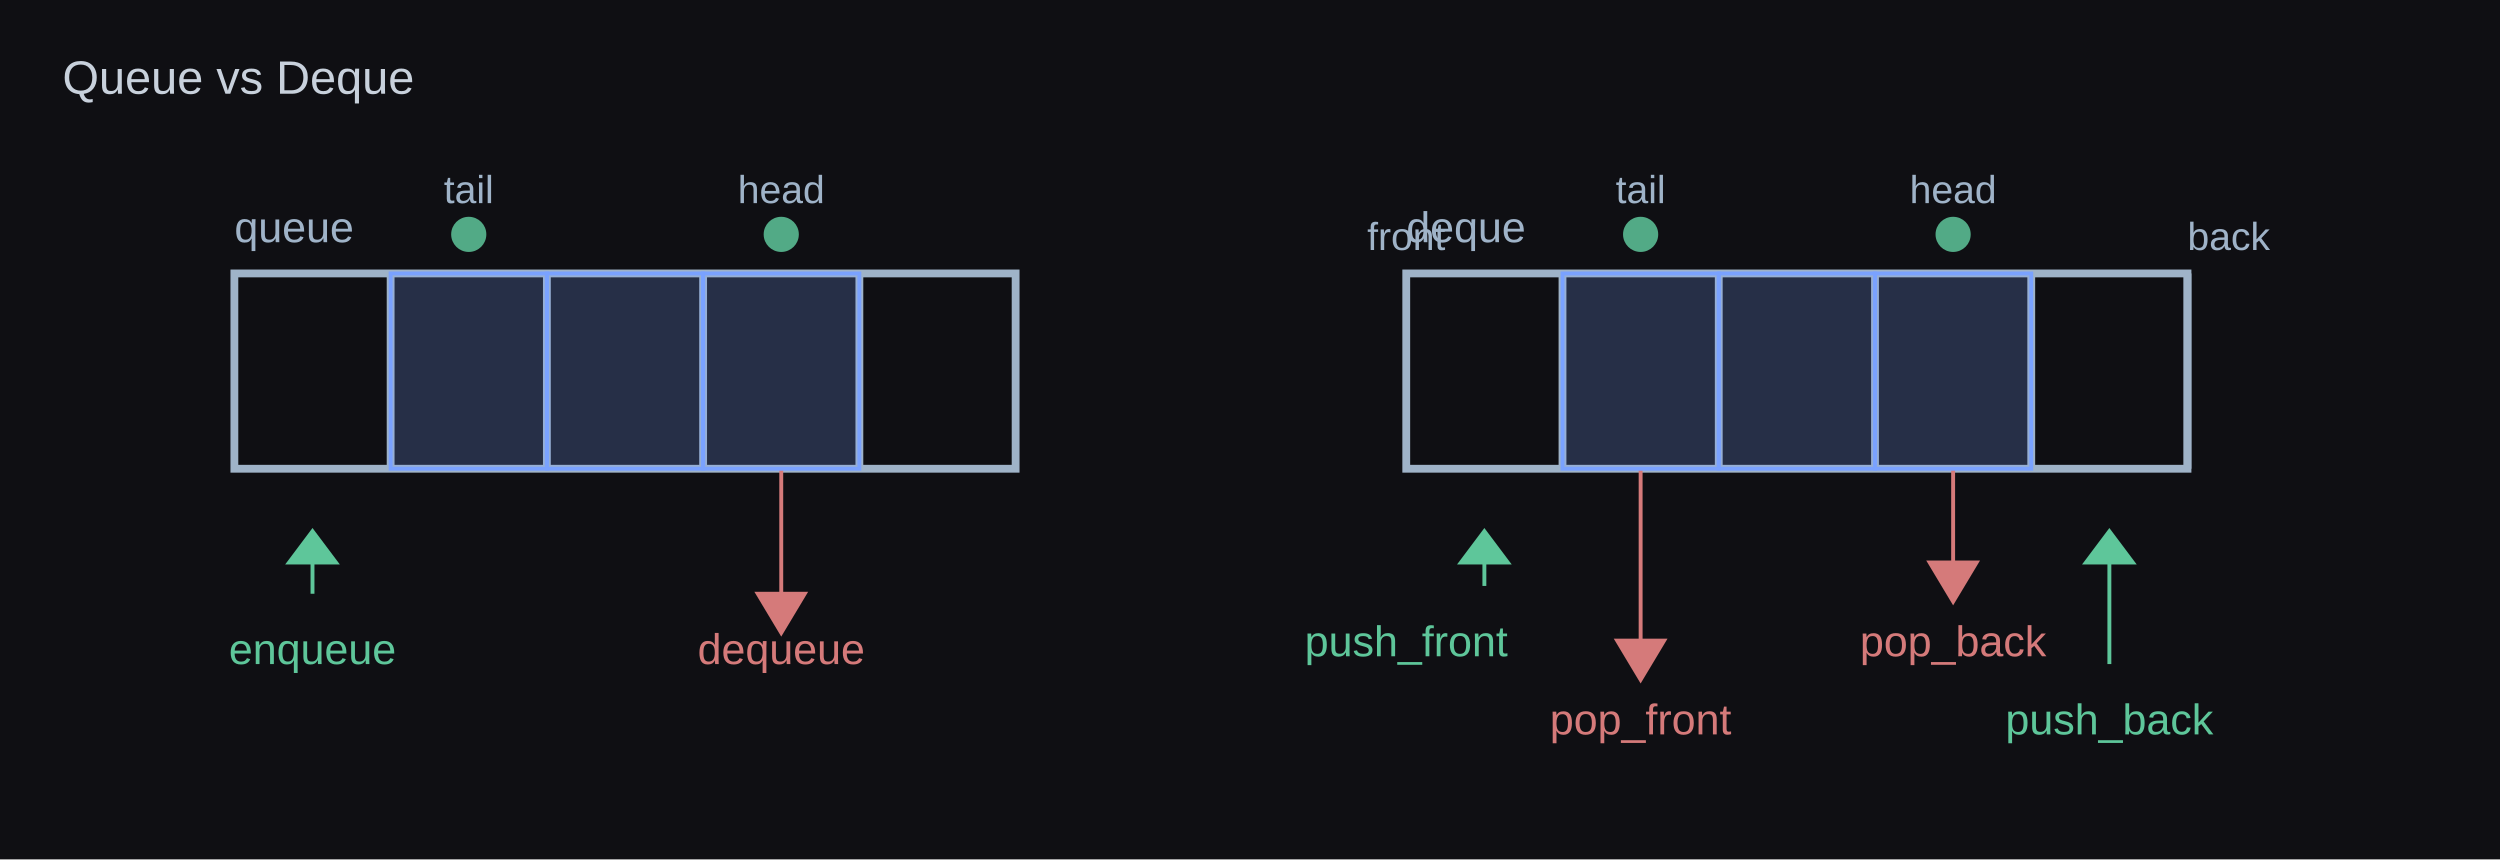
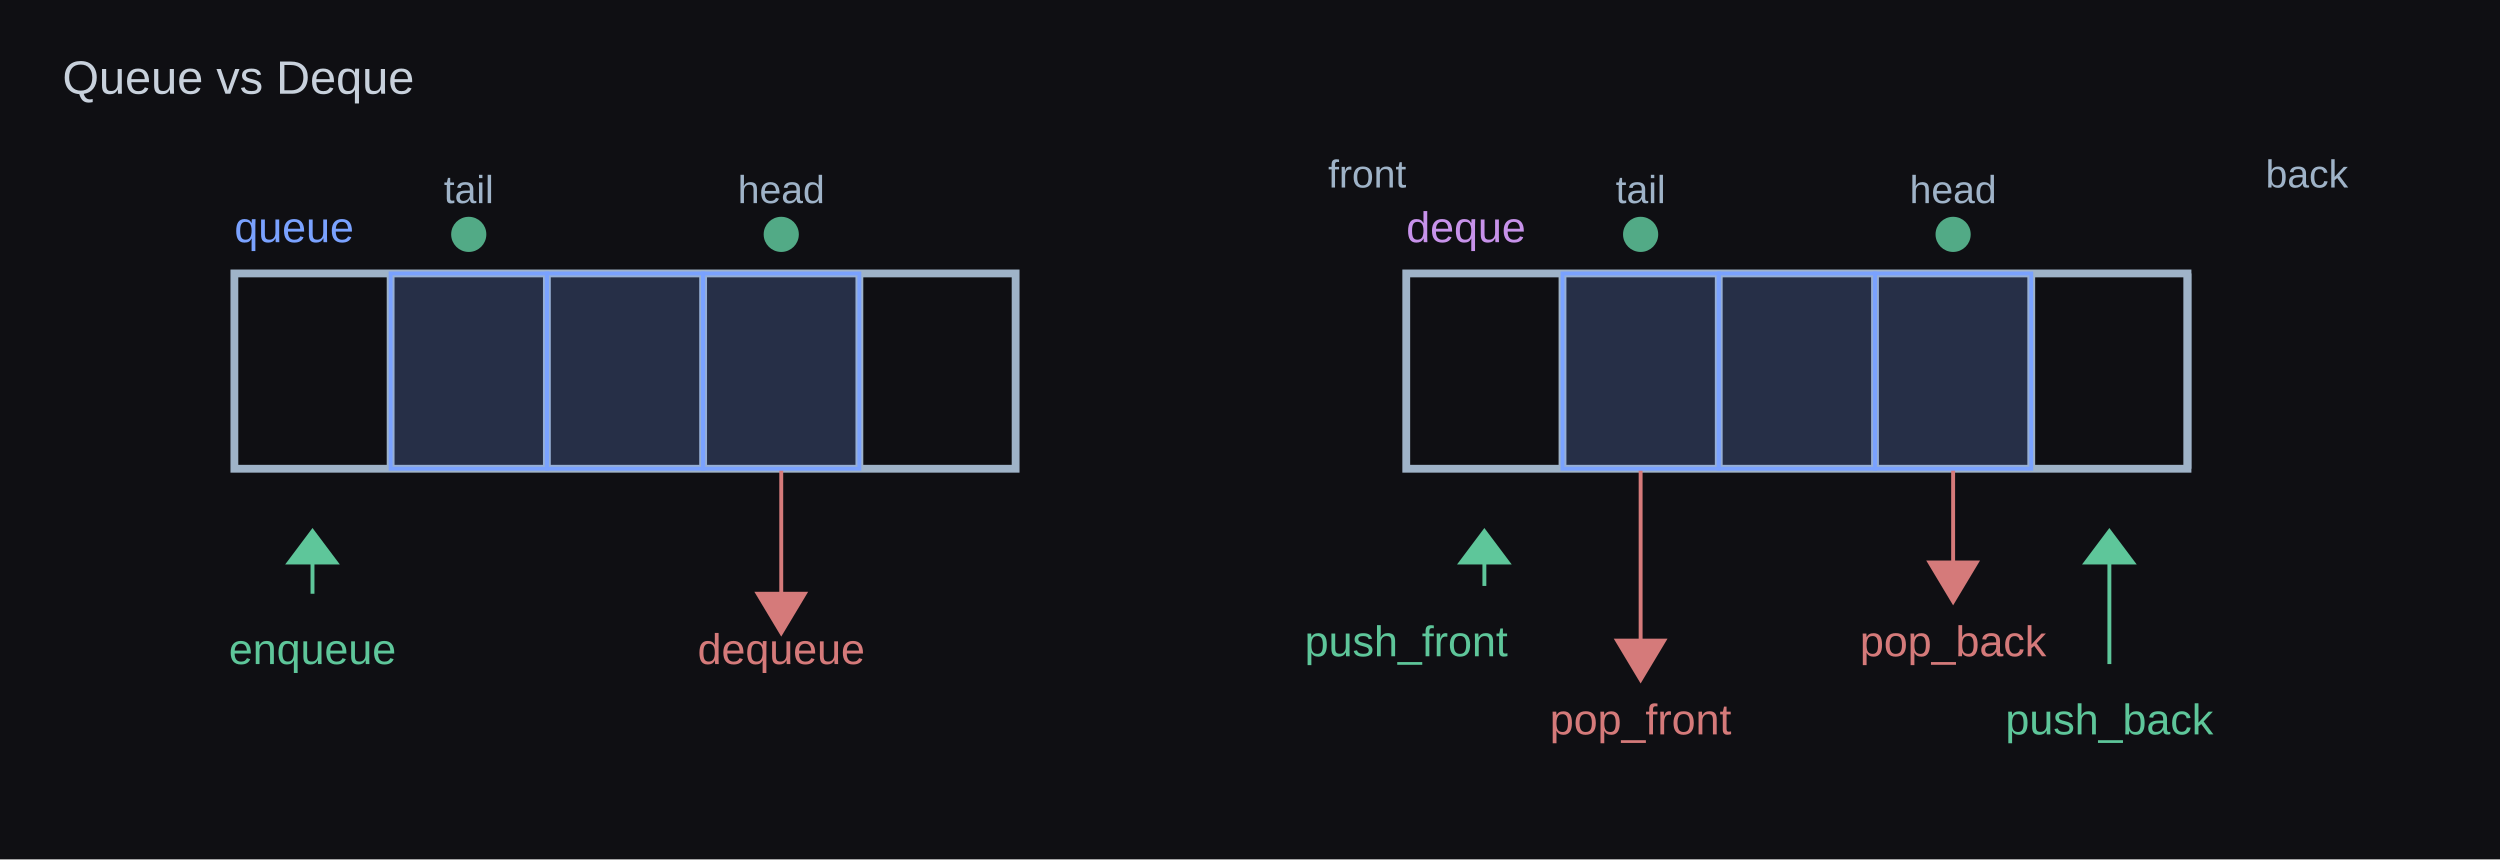
<svg xmlns="http://www.w3.org/2000/svg" width="640" height="220" viewBox="0 0 640 220">
  <rect x="0" y="0" width="640" height="220" fill="#0f0f13" />
  <g font-family="Verdana,Arial,sans-serif" font-size="12" fill="#c8d1dc">
    <text x="16" y="24">Queue vs Deque</text>
  </g>
  <g fill="none" stroke="#9fb3c8" stroke-width="2">
    <rect x="60" y="70" width="200" height="50" />
    <line x1="100" y1="70" x2="100" y2="120" />
    <line x1="140" y1="70" x2="140" y2="120" />
    <line x1="180" y1="70" x2="180" y2="120" />
    <line x1="220" y1="70" x2="220" y2="120" />
  </g>
  <g stroke="#5ec69a" fill="#5ec69a">
    <line x1="80" y1="152" x2="80" y2="138" />
    <polygon points="74,144 86,144 80,136" />
  </g>
  <g stroke="#d57a7a" fill="#d57a7a">
    <line x1="200" y1="120" x2="200" y2="152" />
    <polygon points="194,152 206,152 200,162" />
  </g>
  <g font-family="Verdana,Arial,sans-serif" font-size="11">
    <text x="80" y="170" text-anchor="middle" fill="#5ec69a">enqueue</text>
    <text x="200" y="170" text-anchor="middle" fill="#d57a7a">dequeue</text>
  </g>
-   <g font-family="Verdana,Arial,sans-serif" font-size="11" fill="#9fb3c8">
-     <text x="60" y="62">queue</text>
+   <g font-family="Verdana,Arial,sans-serif" font-size="11">
+     <text x="60" y="62" fill="#7aa2ff">queue</text>
  </g>
  <g fill="rgba(122,162,255,0.22)" stroke="#7aa2ff">
    <rect x="100" y="70" width="40" height="50" />
    <rect x="140" y="70" width="40" height="50" />
    <rect x="180" y="70" width="40" height="50" />
  </g>
  <g fill="none" stroke="#9fb3c8" stroke-width="2">
    <rect x="360" y="70" width="200" height="50" />
    <line x1="400" y1="70" x2="400" y2="120" />
    <line x1="440" y1="70" x2="440" y2="120" />
    <line x1="480" y1="70" x2="480" y2="120" />
    <line x1="520" y1="70" x2="520" y2="120" />
    <line x1="560" y1="70" x2="560" y2="120" />
  </g>
  <g stroke="#5ec69a" fill="#5ec69a">
    <line x1="380" y1="150" x2="380" y2="144" />
    <polygon points="374,144 386,144 380,136" />
    <line x1="540" y1="170" x2="540" y2="140" />
    <polygon points="534,144 546,144 540,136" />
  </g>
  <g stroke="#d57a7a" fill="#d57a7a">
    <line x1="420" y1="120" x2="420" y2="164" />
    <polygon points="414,164 426,164 420,174" />
    <line x1="500" y1="120" x2="500" y2="144" />
    <polygon points="494,144 506,144 500,154" />
  </g>
  <g font-family="Verdana,Arial,sans-serif" font-size="11">
    <text x="360" y="168" text-anchor="middle" fill="#5ec69a">push_front</text>
    <text x="420" y="188" text-anchor="middle" fill="#d57a7a">pop_front</text>
    <text x="500" y="168" text-anchor="middle" fill="#d57a7a">pop_back</text>
    <text x="540" y="188" text-anchor="middle" fill="#5ec69a">push_back</text>
  </g>
  <g font-family="Verdana,Arial,sans-serif" font-size="10" fill="#9fb3c8">
-     <text x="350" y="64">front</text>
-     <text x="560" y="64">back</text>
+     <text x="340" y="48">front</text>
+     <text x="580" y="48">back</text>
  </g>
-   <g font-family="Verdana,Arial,sans-serif" font-size="11" fill="#9fb3c8">
-     <text x="360" y="62">deque</text>
+   <g font-family="Verdana,Arial,sans-serif" font-size="11">
+     <text x="360" y="62" fill="#c792ea">deque</text>
  </g>
  <g fill="rgba(122,162,255,0.22)" stroke="#7aa2ff">
    <rect x="400" y="70" width="40" height="50" />
    <rect x="440" y="70" width="40" height="50" />
    <rect x="480" y="70" width="40" height="50" />
  </g>
  <g fill="#5ec69a" stroke="#5ec69a" opacity="0.85">
    <circle cx="120" cy="60" r="4" />
    <circle cx="200" cy="60" r="4" />
  </g>
  <g font-family="Verdana,Arial,sans-serif" font-size="10" fill="#9fb3c8" text-anchor="middle">
    <text x="120" y="52">tail</text>
    <text x="200" y="52">head</text>
  </g>
  <g fill="#5ec69a" stroke="#5ec69a" opacity="0.85">
    <circle cx="420" cy="60" r="4" />
    <circle cx="500" cy="60" r="4" />
  </g>
  <g font-family="Verdana,Arial,sans-serif" font-size="10" fill="#9fb3c8" text-anchor="middle">
    <text x="420" y="52">tail</text>
    <text x="500" y="52">head</text>
  </g>
</svg>
